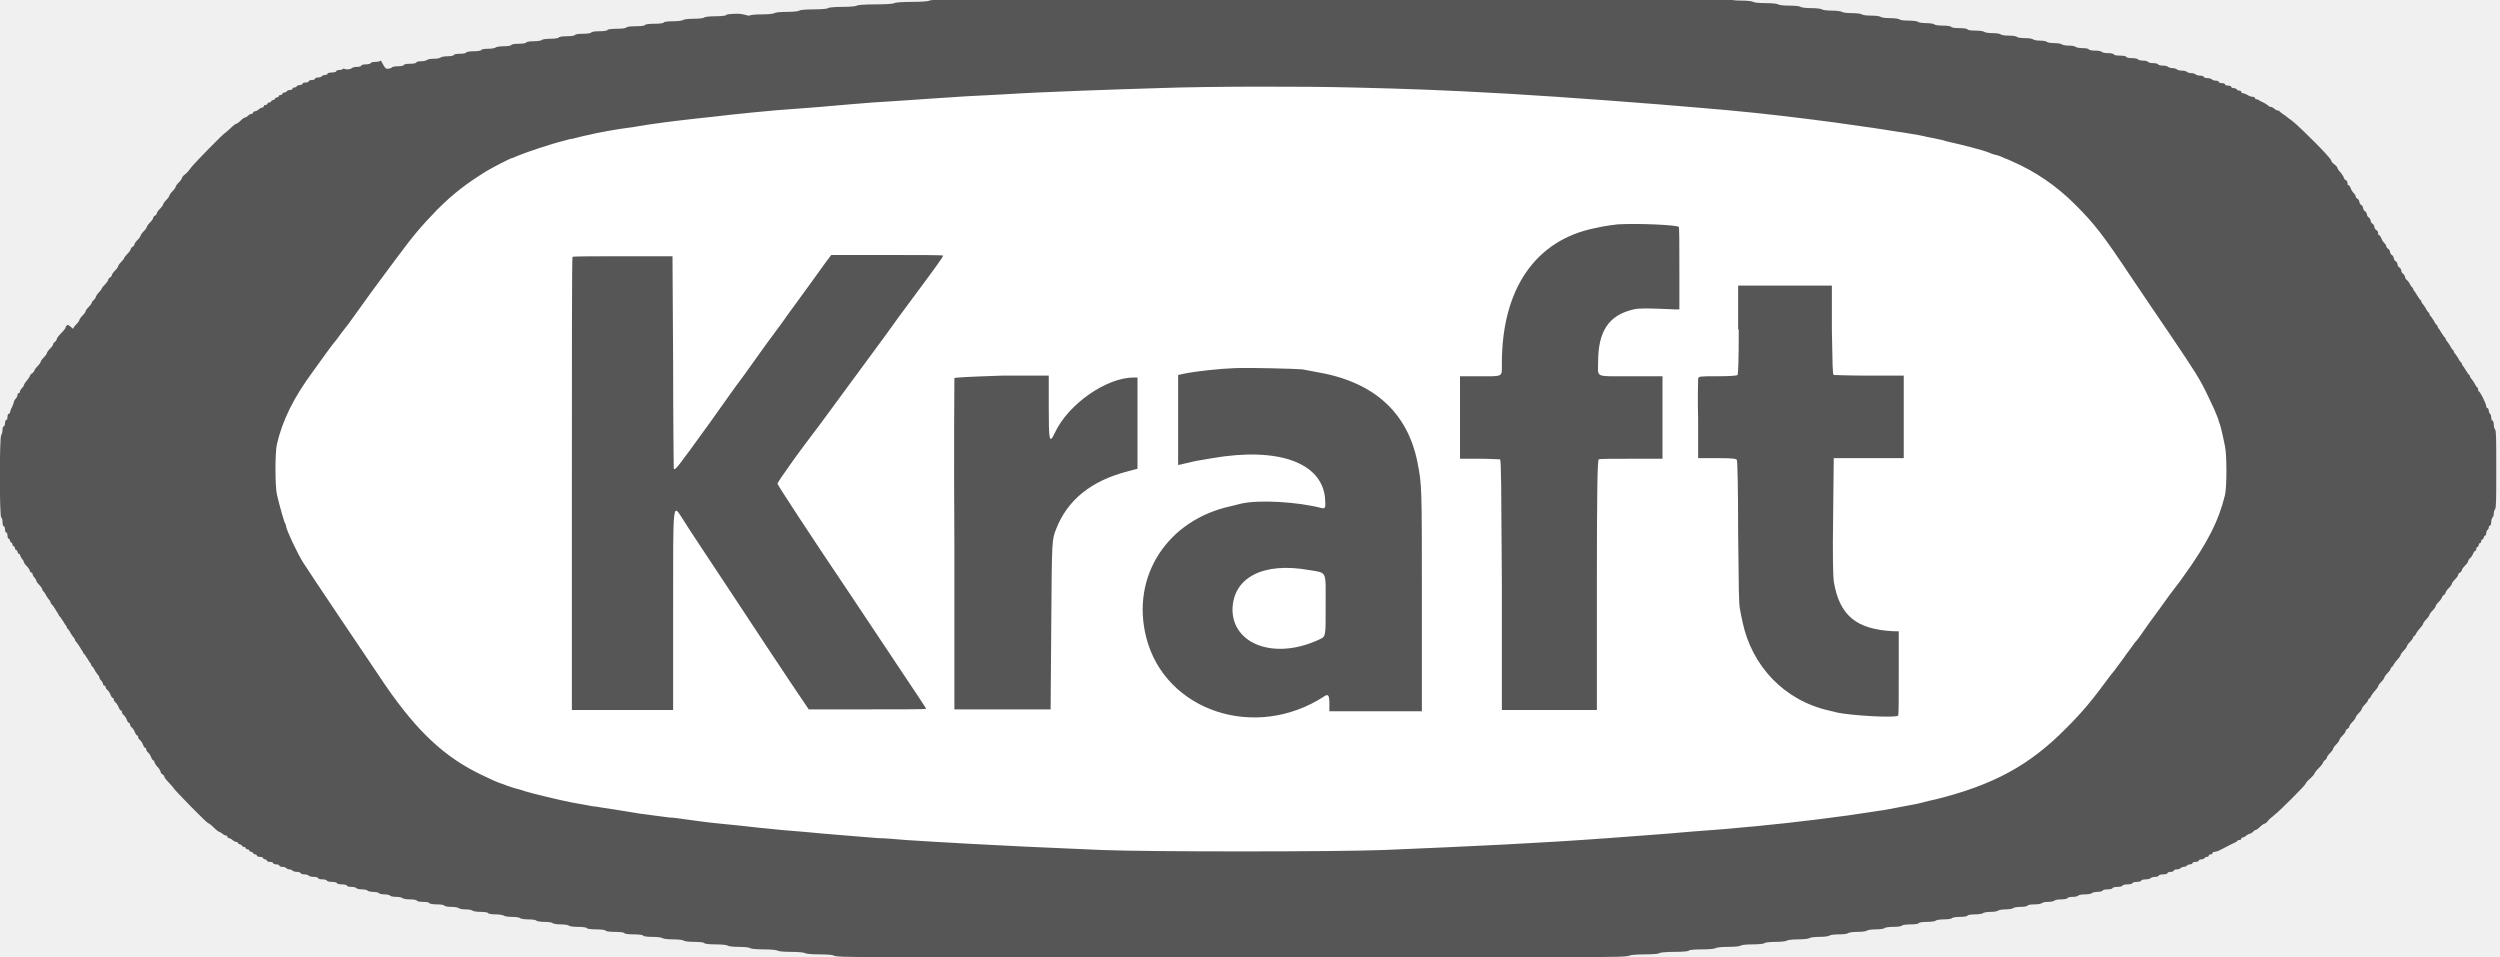
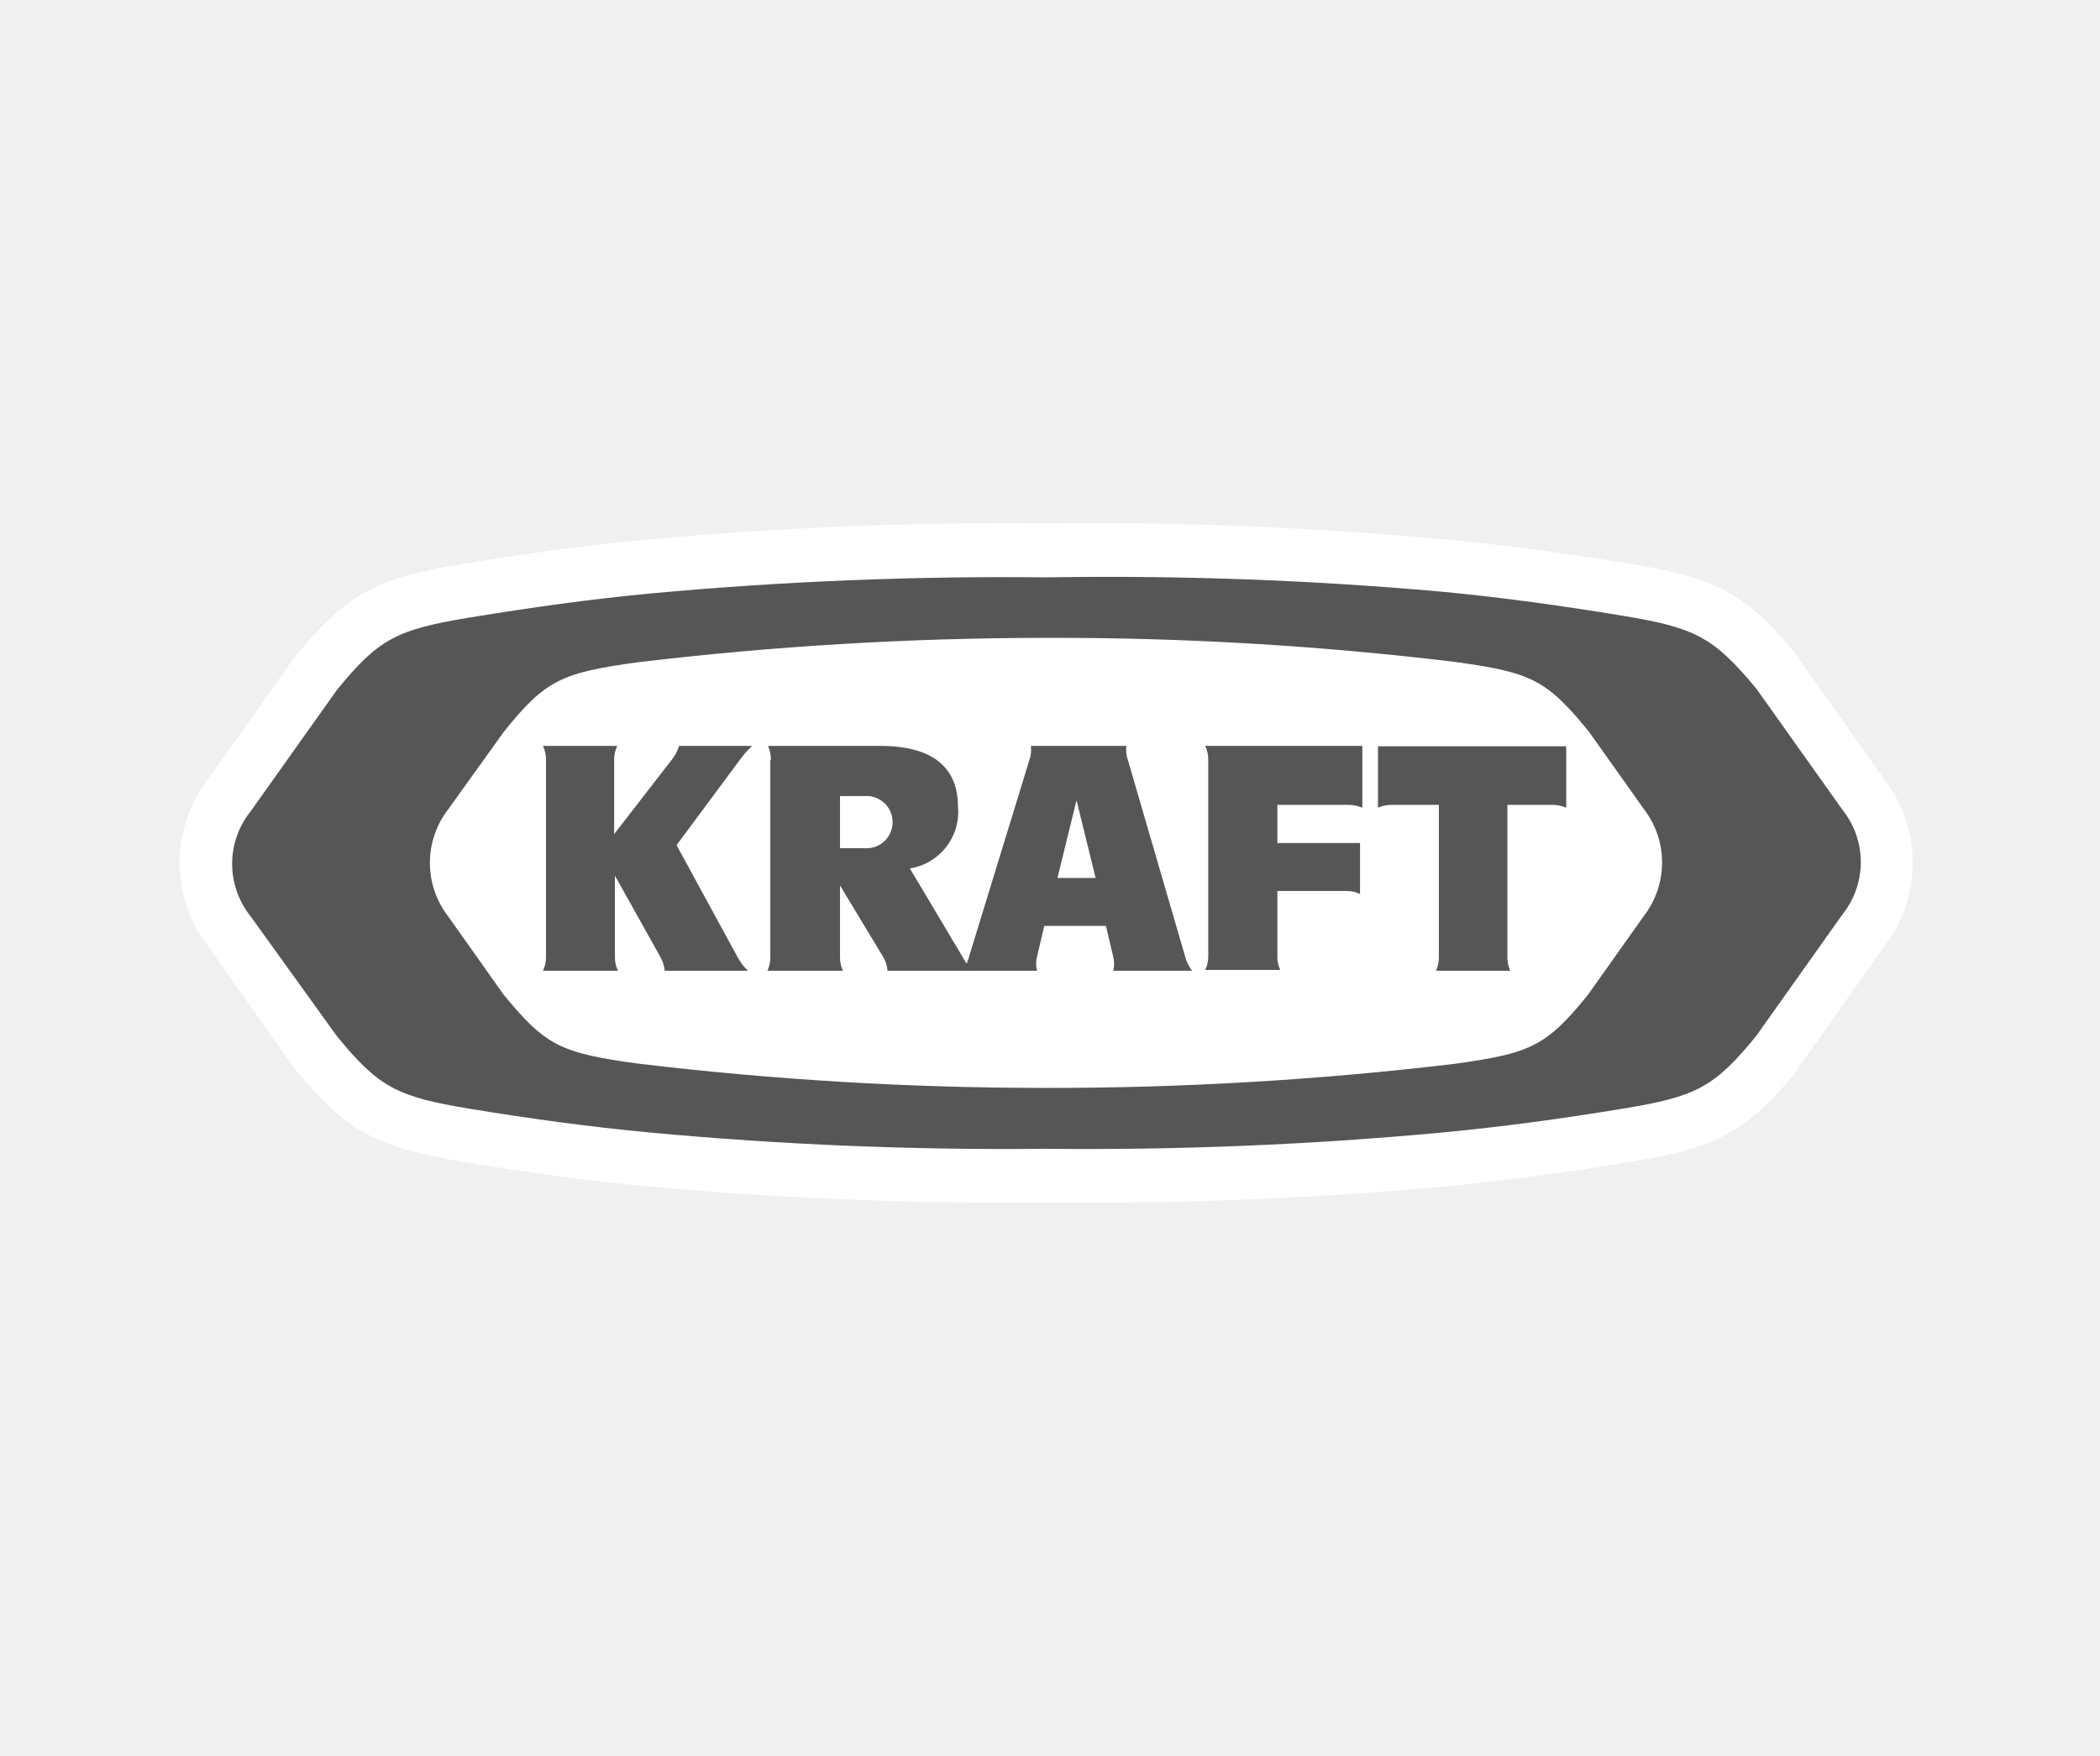
- <svg xmlns="http://www.w3.org/2000/svg" version="1.1" id="svg" x="0px" y="0px" viewBox="0 0 400 153" style="enable-background:new 0 0 400 153;" xml:space="preserve">
-   <style type="text/css">
- 	.st0{fill-rule:evenodd;clip-rule:evenodd;fill:#FFFFFF;}
- 	.st1{fill-rule:evenodd;clip-rule:evenodd;fill:#565656;}
- </style>
-   <ellipse class="st0" cx="199.6" cy="75.1" rx="190.5" ry="71" />
-   <path id="path0" class="st1" d="M170.3-0.9c-3.3,0-5.6,0.1-5.7,0.2c-0.1,0.1-1.8,0.2-4.3,0.2c-2.6,0-4.2,0.1-4.2,0.2  c-0.1,0.1-1.5,0.2-3.7,0.2c-2.2,0-3.6,0.1-3.7,0.2c-0.1,0.1-1.2,0.2-2.8,0.2s-2.7,0.1-2.8,0.2c-0.1,0.1-1.2,0.2-3,0.2  s-2.9,0.1-3,0.2c-0.1,0.1-1,0.2-2.3,0.2c-1.3,0-2.3,0.1-2.3,0.2c-0.1,0.1-1,0.2-2.3,0.2s-2.3,0.1-2.3,0.2c-0.1,0.1-0.9,0.2-2,0.2  s-1.9,0.1-2,0.2c-0.1,0.1-0.9,0.2-2,0.2s-1.9,0.1-2,0.2S119,2.2,118,2.2c-1.1,0-1.8,0.1-1.8,0.2c0,0.1-0.7,0.2-1.7,0.2  c-1,0-1.8,0.1-1.8,0.2c-0.1,0.1-0.8,0.2-1.7,0.2c-0.9,0-1.6,0.1-1.7,0.2s-0.8,0.2-1.6,0.2c-0.9,0-1.5,0.1-1.5,0.2  c0,0.1-0.6,0.2-1.5,0.2s-1.5,0.1-1.5,0.2c0,0.1-0.6,0.2-1.5,0.2s-1.5,0.1-1.5,0.2s-0.6,0.2-1.5,0.2s-1.5,0.1-1.5,0.2  s-0.6,0.2-1.3,0.2c-0.8,0-1.3,0.1-1.3,0.2c0,0.1-0.6,0.2-1.3,0.2c-0.8,0-1.3,0.1-1.3,0.2s-0.6,0.2-1.3,0.2s-1.3,0.1-1.3,0.2  c0,0.1-0.6,0.2-1.3,0.2c-0.7,0-1.4,0.1-1.4,0.2c-0.1,0.1-0.7,0.2-1.3,0.2c-0.7,0-1.2,0.1-1.2,0.2c0,0.1-0.5,0.2-1.2,0.2  c-0.7,0-1.2,0.1-1.2,0.2c0,0.1-0.5,0.2-1.2,0.2c-0.6,0-1.2,0.1-1.3,0.2c-0.1,0.1-0.6,0.2-1.2,0.2c-0.6,0-1.1,0.1-1.1,0.2  c0,0.1-0.5,0.2-1.2,0.2c-0.7,0-1.2,0.1-1.2,0.2c0,0.1-0.4,0.2-1,0.2s-1,0.1-1,0.2c0,0.1-0.4,0.2-1,0.2c-0.5,0-1,0.1-1.1,0.2  c-0.1,0.1-0.5,0.2-1.1,0.2c-0.5,0-1,0.1-1.1,0.2c-0.1,0.1-0.5,0.2-0.9,0.2c-0.5,0-0.8,0.1-0.8,0.2s-0.4,0.2-1,0.2s-1,0.1-1,0.2  c0,0.1-0.4,0.2-0.9,0.2c-0.5,0-1,0.1-1,0.2c-0.1,0.1-0.4,0.2-0.8,0.2S61,9.6,60.9,9.7c-0.1,0.1-0.4,0.2-0.8,0.2  c-0.4,0-0.8,0.1-0.8,0.2s-0.4,0.2-0.8,0.2s-0.7,0.1-0.7,0.2c0,0.1-0.3,0.2-0.7,0.2c-0.4,0-0.7,0.1-0.8,0.2c-0.1,0.1-0.4,0.2-0.8,0.2  S55,10.9,54.9,11c-0.1,0.1-0.3,0.2-0.6,0.2c-0.3,0-0.5,0.1-0.5,0.2c0,0.1-0.3,0.2-0.7,0.2c-0.4,0-0.7,0.1-0.7,0.2  c0,0.1-0.2,0.2-0.4,0.2c-0.2,0-0.5,0.1-0.5,0.2c-0.1,0.1-0.3,0.2-0.6,0.2c-0.3,0-0.5,0.1-0.5,0.2c0,0.1-0.2,0.2-0.5,0.2  s-0.5,0.1-0.5,0.2c0,0.1-0.2,0.2-0.5,0.2s-0.5,0.1-0.5,0.2s-0.2,0.2-0.4,0.2c-0.2,0-0.5,0.1-0.5,0.2c-0.1,0.1-0.2,0.2-0.4,0.2  c-0.2,0-0.3,0.1-0.3,0.2c0,0.1-0.2,0.2-0.4,0.2c-0.2,0-0.5,0.1-0.5,0.2c-0.1,0.1-0.2,0.2-0.4,0.2c-0.2,0-0.3,0.1-0.3,0.2  c0,0.1-0.2,0.2-0.3,0.2c-0.2,0-0.3,0.1-0.3,0.2c0,0.1-0.2,0.2-0.3,0.2c-0.2,0-0.3,0.1-0.3,0.2c0,0.1-0.2,0.2-0.3,0.2  s-0.3,0.1-0.3,0.2c0,0.1-0.2,0.2-0.3,0.2c-0.2,0-0.3,0.1-0.3,0.2c0,0.1-0.2,0.2-0.3,0.2c-0.2,0-0.3,0.1-0.3,0.2s-0.1,0.2-0.2,0.2  c-0.1,0-0.4,0.1-0.6,0.3c-0.2,0.2-0.5,0.3-0.6,0.3c-0.1,0-0.3,0.1-0.3,0.2s-0.1,0.2-0.2,0.2c-0.1,0-0.4,0.1-0.6,0.3  c-0.2,0.2-0.4,0.3-0.5,0.3c-0.1,0-0.4,0.2-0.7,0.5c-0.3,0.3-0.6,0.5-0.7,0.5c-0.1,0-0.5,0.3-0.9,0.7c-0.4,0.4-0.8,0.7-0.8,0.7  c-0.2,0-5.1,5-5.6,5.7c-0.2,0.3-0.6,0.8-0.9,1s-0.5,0.5-0.5,0.6s-0.2,0.4-0.5,0.7c-0.3,0.3-0.5,0.6-0.5,0.7c0,0.1-0.2,0.4-0.5,0.7  c-0.3,0.3-0.5,0.6-0.5,0.7c0,0.1-0.2,0.4-0.5,0.7c-0.3,0.3-0.5,0.6-0.5,0.7c0,0.1-0.2,0.4-0.5,0.7c-0.3,0.3-0.5,0.6-0.5,0.7  c0,0.1-0.1,0.3-0.3,0.4s-0.3,0.3-0.3,0.4s-0.2,0.4-0.5,0.7c-0.3,0.3-0.5,0.6-0.5,0.7c0,0.1-0.2,0.4-0.5,0.7  c-0.3,0.3-0.5,0.6-0.5,0.7c0,0.1-0.2,0.4-0.5,0.7c-0.3,0.3-0.5,0.6-0.5,0.7c0,0.1-0.1,0.3-0.3,0.4c-0.2,0.1-0.3,0.3-0.3,0.4  s-0.2,0.4-0.5,0.7c-0.3,0.3-0.5,0.6-0.5,0.6c0,0.1-0.2,0.4-0.5,0.7s-0.5,0.6-0.5,0.7c0,0.1-0.2,0.4-0.5,0.7  c-0.3,0.3-0.5,0.6-0.5,0.7c0,0.1-0.1,0.3-0.3,0.4c-0.2,0.1-0.3,0.3-0.3,0.4s-0.2,0.4-0.5,0.7c-0.3,0.3-0.5,0.6-0.5,0.6  c0,0.1-0.2,0.4-0.5,0.7c-0.3,0.3-0.5,0.7-0.5,0.8c0,0.1-0.2,0.3-0.3,0.4s-0.3,0.3-0.3,0.4c0,0.1-0.2,0.4-0.5,0.7  c-0.3,0.3-0.5,0.6-0.5,0.7c0,0.1-0.2,0.4-0.5,0.7c-0.3,0.3-0.5,0.6-0.5,0.7c0,0.1-0.2,0.4-0.5,0.7c-0.3,0.3-0.5,0.6-0.5,0.7  S11,51.9,10.8,52c-0.2,0.1-0.3,0.3-0.3,0.4s-0.3,0.5-0.7,0.9c-0.4,0.4-0.7,0.8-0.7,0.9S9,54.5,8.8,54.7c-0.2,0.1-0.3,0.3-0.3,0.4  c0,0.1-0.2,0.4-0.5,0.7c-0.3,0.3-0.5,0.6-0.5,0.7S7.3,56.9,7,57.2c-0.3,0.3-0.5,0.6-0.5,0.7c0,0.1-0.2,0.4-0.5,0.7  c-0.3,0.3-0.5,0.6-0.5,0.7s-0.2,0.3-0.3,0.4C5,59.8,4.8,60,4.8,60.1c0,0.1-0.2,0.4-0.5,0.8c-0.3,0.3-0.5,0.7-0.5,0.8  c0,0.1-0.2,0.3-0.3,0.4s-0.3,0.4-0.3,0.5c0,0.2-0.1,0.3-0.2,0.3s-0.2,0.1-0.2,0.3c0,0.1-0.1,0.4-0.3,0.6s-0.3,0.5-0.3,0.6  c0,0.1-0.2,0.5-0.3,0.8c-0.2,0.3-0.3,0.7-0.3,0.8c0,0.1-0.1,0.2-0.2,0.2c-0.1,0-0.2,0.2-0.2,0.5S1.1,67.2,1,67.2s-0.2,0.2-0.2,0.5  s-0.1,0.5-0.2,0.5c-0.1,0-0.2,0.3-0.2,0.6s-0.1,0.7-0.2,0.8c-0.3,0.3-0.3,13,0,13.2c0.1,0,0.2,0.3,0.2,0.7c0,0.4,0.1,0.7,0.2,0.7  c0.1,0,0.2,0.2,0.2,0.5s0.1,0.5,0.2,0.5s0.2,0.2,0.2,0.5s0.1,0.5,0.2,0.5c0.1,0,0.2,0.2,0.2,0.3s0.1,0.3,0.2,0.3  c0.1,0,0.2,0.2,0.2,0.3c0,0.2,0.1,0.3,0.2,0.3s0.2,0.2,0.2,0.3c0,0.2,0.1,0.3,0.2,0.3c0.1,0,0.2,0.2,0.2,0.3s0.1,0.3,0.2,0.3  c0.1,0,0.2,0.1,0.2,0.2c0,0.1,0.2,0.4,0.3,0.6c0.2,0.2,0.3,0.4,0.3,0.5c0,0.1,0.2,0.4,0.5,0.7c0.3,0.3,0.5,0.7,0.5,0.8  c0,0.1,0.1,0.2,0.2,0.2c0.1,0,0.2,0.1,0.2,0.2c0,0.1,0.1,0.4,0.3,0.6c0.2,0.2,0.3,0.4,0.3,0.5c0,0.1,0.2,0.4,0.5,0.7  c0.3,0.3,0.5,0.7,0.5,0.8c0,0.1,0.1,0.2,0.1,0.2c0.1,0,0.2,0.2,0.4,0.5c0.1,0.3,0.4,0.6,0.5,0.8c0.2,0.2,0.3,0.4,0.3,0.5  c0,0.1,0.1,0.2,0.1,0.2s0.2,0.2,0.4,0.5s0.4,0.6,0.5,0.8s0.3,0.4,0.3,0.5c0,0.1,0.1,0.2,0.1,0.2c0.1,0,0.2,0.2,0.4,0.5  s0.4,0.6,0.5,0.8c0.2,0.2,0.3,0.4,0.3,0.5c0,0.1,0.1,0.2,0.1,0.2c0.1,0,0.2,0.2,0.4,0.5c0.1,0.3,0.4,0.6,0.5,0.8  c0.2,0.2,0.3,0.4,0.3,0.5c0,0.1,0.1,0.2,0.1,0.2s0.2,0.2,0.4,0.5s0.4,0.6,0.5,0.8s0.3,0.4,0.3,0.5c0,0.1,0.1,0.2,0.1,0.2  c0.1,0,0.2,0.2,0.4,0.5s0.4,0.6,0.5,0.8c0.2,0.2,0.3,0.4,0.3,0.5c0,0.1,0.1,0.2,0.1,0.2c0.1,0,0.2,0.2,0.4,0.5  c0.1,0.3,0.4,0.6,0.5,0.8c0.2,0.2,0.3,0.4,0.3,0.5c0,0.1,0.1,0.3,0.3,0.5c0.2,0.2,0.3,0.5,0.3,0.6c0,0.1,0.1,0.2,0.2,0.2  c0.1,0,0.2,0.1,0.2,0.2c0,0.1,0.1,0.4,0.3,0.5c0.2,0.2,0.4,0.5,0.5,0.8c0.1,0.3,0.3,0.5,0.4,0.5s0.1,0.1,0.1,0.2  c0,0.1,0.1,0.4,0.3,0.5c0.2,0.2,0.4,0.5,0.5,0.8c0.1,0.3,0.3,0.5,0.4,0.5c0.1,0,0.1,0.1,0.1,0.2c0,0.1,0.1,0.4,0.3,0.5  c0.2,0.2,0.4,0.5,0.5,0.8c0.1,0.3,0.3,0.5,0.4,0.5s0.1,0.1,0.1,0.2c0,0.1,0.1,0.4,0.3,0.5c0.2,0.2,0.4,0.5,0.5,0.8  c0.1,0.3,0.3,0.5,0.4,0.5s0.1,0.1,0.1,0.2c0,0.1,0.1,0.4,0.3,0.5c0.2,0.2,0.4,0.5,0.5,0.8c0.1,0.3,0.3,0.5,0.4,0.5  c0.1,0,0.1,0.1,0.1,0.2c0,0.1,0.1,0.4,0.3,0.5c0.2,0.2,0.4,0.5,0.5,0.8c0.1,0.3,0.3,0.5,0.4,0.5s0.1,0.1,0.1,0.2  c0,0.1,0.2,0.5,0.5,0.8c0.3,0.3,0.5,0.7,0.5,0.8c0,0.1,0.1,0.3,0.3,0.4c0.2,0.1,0.3,0.3,0.3,0.4c0,0.1,0.3,0.5,0.7,0.9  c0.4,0.4,0.7,0.8,0.7,0.8c0,0.2,5.4,5.7,5.6,5.7c0.1,0,0.5,0.3,0.9,0.7c0.4,0.4,0.8,0.7,0.9,0.7c0.1,0,0.3,0.2,0.5,0.3  c0.2,0.2,0.5,0.3,0.6,0.3c0.1,0,0.2,0.1,0.2,0.2s0.1,0.2,0.2,0.2c0.1,0,0.4,0.1,0.6,0.3c0.2,0.2,0.5,0.3,0.6,0.3  c0.1,0,0.3,0.1,0.3,0.2s0.2,0.2,0.3,0.2s0.3,0.1,0.3,0.2c0,0.1,0.2,0.2,0.3,0.2c0.2,0,0.3,0.1,0.3,0.2c0,0.1,0.2,0.2,0.3,0.2  c0.2,0,0.3,0.1,0.3,0.2s0.2,0.2,0.3,0.2s0.3,0.1,0.3,0.2c0,0.1,0.2,0.2,0.3,0.2c0.2,0,0.3,0.1,0.3,0.2c0,0.1,0.2,0.2,0.5,0.2  s0.5,0.1,0.5,0.2s0.2,0.2,0.3,0.2c0.2,0,0.3,0.1,0.3,0.2c0,0.1,0.2,0.2,0.5,0.2s0.5,0.1,0.5,0.2c0,0.1,0.2,0.2,0.5,0.2  s0.5,0.1,0.5,0.2s0.2,0.2,0.5,0.2c0.3,0,0.5,0.1,0.6,0.2c0.1,0.1,0.3,0.2,0.5,0.2s0.4,0.1,0.5,0.2c0.1,0.1,0.4,0.2,0.7,0.2  c0.3,0,0.6,0.1,0.6,0.2s0.3,0.2,0.6,0.2c0.3,0,0.6,0.1,0.7,0.2c0.1,0.1,0.4,0.2,0.8,0.2s0.7,0.1,0.7,0.2c0,0.1,0.3,0.2,0.7,0.2  c0.4,0,0.7,0.1,0.7,0.2s0.4,0.2,0.8,0.2c0.5,0,0.8,0.1,0.8,0.2c0,0.1,0.4,0.2,0.8,0.2s0.8,0.1,0.8,0.2c0,0.1,0.3,0.2,0.7,0.2  c0.4,0,0.8,0.1,0.8,0.2c0.1,0.1,0.5,0.2,0.9,0.2c0.4,0,0.9,0.1,0.9,0.2c0.1,0.1,0.5,0.2,0.9,0.2c0.4,0,0.9,0.1,0.9,0.2  c0.1,0.1,0.5,0.2,0.9,0.2s0.9,0.1,0.9,0.2c0.1,0.1,0.5,0.2,1,0.2c0.5,0,0.9,0.1,1,0.2c0.1,0.1,0.6,0.2,1.2,0.2  c0.6,0,1.1,0.1,1.1,0.2c0,0.1,0.4,0.2,1,0.2c0.6,0,1,0.1,1,0.2c0,0.1,0.5,0.2,1.2,0.2c0.7,0,1.2,0.1,1.2,0.2c0,0.1,0.5,0.2,1.1,0.2  c0.6,0,1.1,0.1,1.2,0.2c0.1,0.1,0.5,0.2,1.1,0.2c0.5,0,1,0.1,1.1,0.2c0.1,0.1,0.7,0.2,1.3,0.2c0.7,0,1.2,0.1,1.2,0.2  c0,0.1,0.5,0.2,1.2,0.2c0.6,0,1.2,0.1,1.3,0.2c0.1,0.1,0.7,0.2,1.3,0.2s1.3,0.1,1.3,0.2c0.1,0.1,0.7,0.2,1.3,0.2  c0.7,0,1.3,0.1,1.3,0.2c0.1,0.1,0.7,0.2,1.3,0.2c0.7,0,1.3,0.1,1.3,0.2c0.1,0.1,0.7,0.2,1.3,0.2s1.3,0.1,1.3,0.2  c0.1,0.1,0.7,0.2,1.5,0.2c0.8,0,1.4,0.1,1.4,0.2c0,0.1,0.6,0.2,1.5,0.2s1.5,0.1,1.5,0.2c0,0.1,0.6,0.2,1.5,0.2s1.5,0.1,1.5,0.2  s0.6,0.2,1.5,0.2s1.5,0.1,1.5,0.2c0,0.1,0.6,0.2,1.5,0.2c0.8,0,1.5,0.1,1.6,0.2c0.1,0.1,0.8,0.2,1.7,0.2s1.6,0.1,1.7,0.2  s0.8,0.2,1.7,0.2c0.9,0,1.6,0.1,1.6,0.2c0,0.1,0.7,0.2,1.8,0.2c1,0,1.9,0.1,1.9,0.2c0.1,0.1,0.9,0.2,1.8,0.2s1.8,0.1,1.8,0.2  c0.1,0.1,1,0.2,2.2,0.2s2.1,0.1,2.2,0.2c0.1,0.1,1,0.2,2.2,0.2c1.2,0,2.1,0.1,2.2,0.2s1,0.2,2.3,0.2c1.3,0,2.3,0.1,2.3,0.2  c0.1,0.1,1.2,0.2,2.8,0.2s2.8,0.1,2.8,0.2c0.1,0.1,1.2,0.2,3,0.2c1.8,0,2.9,0.1,3,0.2c0.1,0.1,1.5,0.2,3.7,0.2s3.6,0.1,3.7,0.2  c0.1,0.1,1.7,0.2,4.5,0.2c2.8,0,4.4,0.1,4.5,0.2c0.1,0.1,2.4,0.2,6.5,0.2c4.1,0,6.4,0.1,6.5,0.2c0.1,0.2,44.4,0.2,44.5,0  c0.1-0.1,2.4-0.2,6.6-0.2c4.2,0,6.5-0.1,6.5-0.2c0-0.1,1.6-0.2,4.6-0.2c2.9,0,4.6-0.1,4.7-0.2c0.1-0.1,1.5-0.2,3.8-0.2  c2.3,0,3.8-0.1,3.8-0.2c0.1-0.1,1.2-0.2,2.9-0.2c1.7,0,2.9-0.1,2.9-0.2c0.1-0.1,1.2-0.2,3-0.2s2.9-0.1,3-0.2  c0.1-0.1,1.1-0.2,2.4-0.2c1.4,0,2.4-0.1,2.4-0.2c0.1-0.1,1.1-0.2,2.4-0.2c1.4,0,2.3-0.1,2.3-0.2c0-0.1,0.8-0.2,2.1-0.2  c1.2,0,2.1-0.1,2.2-0.2c0.1-0.1,0.9-0.2,2-0.2c1.1,0,1.9-0.1,2-0.2c0.1-0.1,0.9-0.2,1.9-0.2s1.9-0.1,1.9-0.2  c0.1-0.1,0.8-0.2,1.8-0.2c0.9,0,1.7-0.1,1.8-0.2c0.1-0.1,0.8-0.2,1.8-0.2c0.9,0,1.7-0.1,1.8-0.2c0.1-0.1,0.8-0.2,1.6-0.2  s1.5-0.1,1.6-0.2c0.1-0.1,0.7-0.2,1.5-0.2c0.8,0,1.4-0.1,1.5-0.2c0.1-0.1,0.7-0.2,1.5-0.2c0.8,0,1.4-0.1,1.5-0.2  c0.1-0.1,0.7-0.2,1.4-0.2s1.4-0.1,1.4-0.2c0.1-0.1,0.7-0.2,1.4-0.2c0.7,0,1.4-0.1,1.4-0.2s0.7-0.2,1.4-0.2c0.8,0,1.3-0.1,1.3-0.2  s0.6-0.2,1.3-0.2c0.7,0,1.4-0.1,1.4-0.2c0.1-0.1,0.7-0.2,1.3-0.2c0.7,0,1.3-0.1,1.3-0.2c0.1-0.1,0.7-0.2,1.3-0.2  c0.7,0,1.2-0.1,1.2-0.2c0-0.1,0.5-0.2,1.2-0.2c0.6,0,1.2-0.1,1.3-0.2c0.1-0.1,0.6-0.2,1.2-0.2c0.6,0,1.1-0.1,1.2-0.2  s0.6-0.2,1.2-0.2c0.6,0,1.1-0.1,1.2-0.2c0.1-0.1,0.6-0.2,1.2-0.2c0.6,0,1.1-0.1,1.1-0.2c0-0.1,0.5-0.2,1.1-0.2  c0.6,0,1.1-0.1,1.2-0.2c0.1-0.1,0.5-0.2,1-0.2c0.5,0,0.9-0.1,1-0.2c0.1-0.1,0.5-0.2,1.1-0.2c0.5,0,1-0.1,1-0.2  c0-0.1,0.4-0.2,0.8-0.2s0.9-0.1,0.9-0.2c0.1-0.1,0.5-0.2,1.1-0.2s1-0.1,1.1-0.2c0.1-0.1,0.5-0.2,0.9-0.2s0.8-0.1,0.8-0.2  c0-0.1,0.4-0.2,0.8-0.2c0.5,0,0.8-0.1,0.8-0.2s0.4-0.2,0.8-0.2c0.5,0,0.8-0.1,0.8-0.2c0-0.1,0.4-0.2,0.8-0.2s0.8-0.1,0.8-0.2  c0-0.1,0.3-0.2,0.7-0.2s0.7-0.1,0.7-0.2s0.3-0.2,0.7-0.2c0.4,0,0.7-0.1,0.8-0.2c0.1-0.1,0.4-0.2,0.7-0.2c0.3,0,0.6-0.1,0.6-0.2  c0-0.1,0.3-0.2,0.7-0.2s0.7-0.1,0.7-0.2s0.2-0.2,0.5-0.2s0.5-0.1,0.5-0.2c0-0.1,0.2-0.2,0.5-0.2c0.3,0,0.5-0.1,0.6-0.2  c0.1-0.1,0.3-0.2,0.5-0.2s0.4-0.1,0.5-0.2s0.3-0.2,0.5-0.2s0.4-0.1,0.4-0.2c0-0.1,0.2-0.2,0.5-0.2s0.5-0.1,0.5-0.2  c0-0.1,0.2-0.2,0.4-0.2c0.2,0,0.5-0.1,0.5-0.2c0.1-0.1,0.2-0.2,0.4-0.2c0.2,0,0.3-0.1,0.3-0.2c0-0.1,0.1-0.2,0.3-0.2  c0.2,0,0.3-0.1,0.3-0.2c0-0.1,0.1-0.2,0.3-0.2c0.1,0,0.4-0.1,0.5-0.1c0.3-0.1,2.1-1.1,2.8-1.4c0.2-0.1,0.4-0.2,0.4-0.3  c0-0.1,0.2-0.1,0.3-0.1c0.2,0,0.3-0.1,0.3-0.2s0.1-0.2,0.2-0.2s0.4-0.1,0.6-0.3c0.2-0.2,0.5-0.3,0.6-0.3c0.1,0,0.3-0.2,0.5-0.3  c0.1-0.2,0.3-0.3,0.4-0.3c0.1,0,0.4-0.2,0.7-0.5c0.3-0.3,0.6-0.5,0.7-0.5c0.1,0,0.4-0.2,0.6-0.5c0.2-0.3,0.7-0.6,1-0.9  c0.7-0.5,5-4.8,5-5c0-0.1,0.3-0.5,0.7-0.8c0.4-0.4,0.7-0.7,0.7-0.8c0-0.1,0.3-0.5,0.7-0.9c0.4-0.4,0.7-0.8,0.7-0.9  c0-0.1,0.2-0.3,0.3-0.4c0.2-0.1,0.3-0.3,0.3-0.4c0-0.1,0.2-0.4,0.5-0.7s0.5-0.6,0.5-0.7s0.2-0.4,0.5-0.7s0.5-0.6,0.5-0.7  c0-0.1,0.2-0.4,0.5-0.7s0.5-0.6,0.5-0.7c0-0.1,0.1-0.3,0.3-0.4c0.2-0.1,0.3-0.3,0.3-0.4c0-0.1,0.2-0.4,0.5-0.7s0.5-0.6,0.5-0.7  s0.2-0.4,0.5-0.7s0.5-0.6,0.5-0.7c0-0.1,0.2-0.4,0.5-0.7s0.5-0.6,0.5-0.7s0.1-0.2,0.1-0.2c0.1,0,0.3-0.2,0.4-0.5  c0.2-0.3,0.5-0.7,0.7-0.9c0.2-0.2,0.4-0.5,0.4-0.6s0.2-0.4,0.5-0.7s0.5-0.6,0.5-0.7c0-0.1,0.2-0.4,0.5-0.7s0.5-0.6,0.5-0.7  s0.1-0.2,0.1-0.2s0.3-0.2,0.4-0.5c0.2-0.3,0.5-0.7,0.7-0.9c0.2-0.2,0.4-0.5,0.4-0.6c0-0.1,0.2-0.4,0.5-0.7c0.3-0.3,0.5-0.6,0.5-0.7  c0-0.1,0.2-0.4,0.5-0.7s0.5-0.6,0.5-0.7s0.1-0.2,0.1-0.2c0.1,0,0.3-0.2,0.4-0.5c0.2-0.3,0.5-0.7,0.7-0.9c0.2-0.2,0.4-0.5,0.4-0.6  c0-0.1,0.2-0.4,0.5-0.7c0.3-0.3,0.5-0.6,0.5-0.7c0-0.1,0.2-0.4,0.5-0.7s0.5-0.6,0.5-0.7s0.2-0.4,0.5-0.7c0.3-0.3,0.5-0.6,0.5-0.7  c0-0.1,0.2-0.3,0.3-0.4c0.2-0.1,0.3-0.3,0.3-0.4c0-0.1,0.2-0.4,0.5-0.7c0.3-0.3,0.5-0.6,0.5-0.7c0-0.1,0.2-0.4,0.5-0.7  s0.5-0.6,0.5-0.7c0-0.1,0.1-0.3,0.3-0.4c0.2-0.1,0.3-0.3,0.3-0.4c0-0.1,0.2-0.4,0.5-0.7s0.5-0.6,0.5-0.7c0-0.1,0.1-0.3,0.3-0.5  c0.2-0.1,0.4-0.5,0.5-0.7c0.1-0.3,0.3-0.5,0.4-0.5c0.1,0,0.1-0.2,0.1-0.3s0.1-0.3,0.2-0.3c0.1,0,0.2-0.2,0.2-0.3  c0-0.2,0.1-0.3,0.2-0.3c0.1,0,0.2-0.2,0.2-0.3c0-0.2,0.1-0.3,0.2-0.3s0.2-0.2,0.2-0.3s0.1-0.3,0.2-0.3c0.1,0,0.2-0.2,0.2-0.4  s0.1-0.5,0.2-0.5c0.1-0.1,0.2-0.2,0.2-0.4c0-0.2,0.1-0.3,0.2-0.3s0.2-0.3,0.2-0.6c0-0.3,0.1-0.6,0.2-0.7c0.1-0.1,0.2-0.3,0.2-0.6  c0-0.3,0.1-0.6,0.2-0.7c0.2-0.2,0.2-1.7,0.2-6.4c0-4.8,0-6.3-0.2-6.4c-0.1-0.1-0.2-0.5-0.2-0.8c0-0.3-0.1-0.6-0.2-0.6  c-0.1,0-0.2-0.2-0.2-0.5c0-0.3-0.1-0.5-0.2-0.6c-0.1-0.1-0.2-0.3-0.2-0.5s-0.1-0.4-0.2-0.4c-0.1,0-0.2-0.1-0.2-0.3  c0-0.4-1-2.4-1.2-2.4c-0.1,0-0.1-0.2-0.1-0.3s-0.1-0.3-0.1-0.3c-0.1,0-0.2-0.2-0.4-0.5c-0.1-0.3-0.4-0.6-0.5-0.8  c-0.2-0.2-0.3-0.4-0.3-0.5c0-0.1-0.1-0.2-0.1-0.2c-0.1,0-0.2-0.2-0.4-0.5s-0.4-0.6-0.5-0.8c-0.2-0.2-0.3-0.4-0.3-0.5  c0-0.1-0.1-0.2-0.1-0.2c-0.1,0-0.2-0.2-0.4-0.5c-0.1-0.3-0.4-0.6-0.5-0.8c-0.2-0.2-0.3-0.4-0.3-0.5c0-0.1-0.1-0.2-0.1-0.2  c-0.1,0-0.2-0.2-0.4-0.5c-0.1-0.3-0.4-0.6-0.5-0.8c-0.2-0.2-0.3-0.4-0.3-0.5c0-0.1-0.1-0.2-0.1-0.2c-0.1,0-0.2-0.2-0.4-0.5  s-0.4-0.6-0.5-0.8c-0.2-0.2-0.3-0.4-0.3-0.5c0-0.1-0.1-0.2-0.1-0.2c-0.1,0-0.2-0.2-0.4-0.5c-0.1-0.3-0.4-0.6-0.5-0.8  c-0.2-0.2-0.3-0.4-0.3-0.5c0-0.1-0.1-0.2-0.1-0.2c-0.1,0-0.2-0.2-0.4-0.5c-0.1-0.3-0.4-0.6-0.5-0.8c-0.2-0.2-0.3-0.4-0.3-0.5  c0-0.1-0.1-0.2-0.1-0.2c-0.1,0-0.2-0.2-0.4-0.5s-0.4-0.6-0.5-0.8c-0.2-0.2-0.3-0.4-0.3-0.5c0-0.1-0.1-0.2-0.1-0.2  c-0.1,0-0.2-0.2-0.4-0.5c-0.1-0.3-0.4-0.6-0.5-0.7c-0.2-0.1-0.3-0.4-0.3-0.5c0-0.1-0.1-0.3-0.3-0.5c-0.2-0.1-0.3-0.4-0.3-0.5  s-0.1-0.4-0.3-0.5c-0.2-0.1-0.3-0.4-0.3-0.5s-0.1-0.4-0.3-0.5s-0.3-0.4-0.3-0.5s-0.1-0.4-0.3-0.5c-0.2-0.1-0.3-0.4-0.3-0.5  s-0.1-0.4-0.3-0.5c-0.2-0.1-0.3-0.3-0.3-0.4c0-0.1-0.1-0.3-0.3-0.5c-0.2-0.2-0.4-0.5-0.5-0.8c-0.1-0.3-0.3-0.5-0.4-0.5  c-0.1,0-0.1-0.1-0.1-0.3c0-0.2-0.1-0.4-0.3-0.5c-0.2-0.1-0.3-0.4-0.3-0.5s-0.1-0.4-0.3-0.5s-0.3-0.4-0.3-0.5s-0.1-0.4-0.3-0.5  c-0.2-0.1-0.3-0.4-0.3-0.5s-0.1-0.4-0.3-0.5c-0.2-0.1-0.3-0.4-0.3-0.5s-0.1-0.4-0.3-0.5s-0.3-0.4-0.3-0.5s-0.1-0.4-0.3-0.5  c-0.2-0.1-0.3-0.3-0.3-0.4c0-0.1-0.1-0.3-0.3-0.5c-0.2-0.2-0.4-0.5-0.5-0.8c-0.1-0.3-0.3-0.5-0.4-0.5c-0.1,0-0.1-0.1-0.1-0.3  s-0.1-0.4-0.3-0.5c-0.2-0.1-0.3-0.3-0.3-0.4c0-0.1-0.2-0.4-0.5-0.8c-0.3-0.3-0.5-0.6-0.5-0.7c0-0.1-0.2-0.4-0.5-0.6  s-0.5-0.5-0.5-0.6c0-0.4-4.9-5.3-6.3-6.4c-0.3-0.2-0.7-0.5-0.8-0.6c-0.1-0.1-0.4-0.3-0.7-0.5c-0.3-0.2-0.5-0.4-0.5-0.4  c0-0.1-0.1-0.1-0.2-0.1s-0.4-0.1-0.6-0.3c-0.2-0.2-0.5-0.3-0.6-0.3s-0.3-0.1-0.3-0.1c-0.1-0.2-1-0.7-1.3-0.8  c-0.2-0.1-0.3-0.2-0.3-0.2s-0.1-0.1-0.3-0.1s-0.3-0.1-0.3-0.2c0-0.1-0.1-0.2-0.3-0.2c-0.2,0-0.6-0.1-0.9-0.3  c-0.3-0.2-0.7-0.3-0.8-0.3c-0.1,0-0.2-0.1-0.2-0.2c0-0.1-0.1-0.2-0.3-0.2c-0.2,0-0.4-0.1-0.4-0.2c-0.1-0.1-0.3-0.2-0.5-0.2  c-0.2,0-0.4-0.1-0.4-0.2s-0.2-0.2-0.5-0.2s-0.5-0.1-0.5-0.2c0-0.1-0.2-0.2-0.5-0.2s-0.5-0.1-0.5-0.2c0-0.1-0.2-0.2-0.5-0.2  c-0.3,0-0.5-0.1-0.6-0.2c-0.1-0.1-0.4-0.2-0.7-0.2c-0.3,0-0.6-0.1-0.6-0.2c0-0.1-0.3-0.2-0.6-0.2c-0.3,0-0.6-0.1-0.7-0.2  c-0.1-0.1-0.4-0.2-0.7-0.2s-0.6-0.1-0.7-0.2s-0.4-0.2-0.8-0.2s-0.7-0.1-0.8-0.2c-0.1-0.1-0.4-0.2-0.7-0.2s-0.6-0.1-0.7-0.2  c-0.1-0.1-0.4-0.2-0.8-0.2c-0.4,0-0.8-0.1-0.8-0.2s-0.4-0.2-0.8-0.2c-0.4,0-0.8-0.1-0.8-0.2c-0.1-0.1-0.4-0.2-0.8-0.2  s-0.8-0.1-0.8-0.2c-0.1-0.1-0.5-0.2-1-0.2c-0.5,0-0.9-0.1-0.9-0.2c0-0.1-0.4-0.2-1-0.2s-1-0.1-1-0.2s-0.4-0.2-0.9-0.2  c-0.5,0-1-0.1-1-0.2c-0.1-0.1-0.5-0.2-1.1-0.2c-0.5,0-1-0.1-1-0.2s-0.4-0.2-1-0.2c-0.5,0-1-0.1-1.1-0.2c-0.1-0.1-0.5-0.2-1.1-0.2  c-0.5,0-1-0.1-1.1-0.2c-0.1-0.1-0.6-0.2-1.2-0.2c-0.6,0-1.1-0.1-1.2-0.2c-0.1-0.1-0.5-0.2-1.1-0.2c-0.5,0-1-0.1-1.1-0.2  c-0.1-0.1-0.6-0.2-1.3-0.2s-1.2-0.1-1.3-0.2c-0.1-0.1-0.6-0.2-1.3-0.2s-1.2-0.1-1.3-0.2s-0.6-0.2-1.3-0.2s-1.2-0.1-1.3-0.2  c-0.1-0.1-0.7-0.2-1.4-0.2c-0.8,0-1.3-0.1-1.3-0.2c0-0.1-0.6-0.2-1.3-0.2c-0.8,0-1.3-0.1-1.3-0.2s-0.6-0.2-1.3-0.2  c-0.7,0-1.4-0.1-1.4-0.2c-0.1-0.1-0.7-0.2-1.3-0.2s-1.3-0.1-1.3-0.2c-0.1-0.1-0.7-0.2-1.5-0.2c-0.8,0-1.4-0.1-1.5-0.2  c-0.1-0.1-0.7-0.2-1.5-0.2c-0.8,0-1.4-0.1-1.5-0.2c-0.1-0.1-0.7-0.2-1.5-0.2c-0.8,0-1.4-0.1-1.5-0.2c-0.1-0.1-0.8-0.2-1.6-0.2  c-0.8,0-1.5-0.1-1.6-0.2s-0.8-0.2-1.6-0.2c-0.8,0-1.5-0.1-1.6-0.2c-0.1-0.1-0.8-0.2-1.7-0.2c-0.9,0-1.6-0.1-1.7-0.2  c-0.1-0.1-0.8-0.2-1.8-0.2s-1.7-0.1-1.8-0.2c-0.1-0.1-0.9-0.2-2-0.2s-1.9-0.1-2-0.2c-0.1-0.1-0.9-0.2-1.8-0.2c-1,0-1.8-0.1-1.8-0.2  c-0.1-0.1-1-0.2-2.3-0.2c-1.3,0-2.2-0.1-2.3-0.2c-0.1-0.1-1-0.2-2.3-0.2s-2.3-0.1-2.3-0.2c-0.1-0.1-1.1-0.2-2.7-0.2  c-1.6,0-2.6-0.1-2.6-0.2c0-0.1-1.1-0.2-2.9-0.2c-1.8,0-2.9-0.1-3-0.2c-0.1-0.1-1.4-0.2-3.5-0.2s-3.4-0.1-3.5-0.2  c-0.1-0.1-1.6-0.2-4.1-0.2c-2.9,0-4-0.1-4.2-0.2C240.8-0.9,185.4-1,170.3-0.9 M216.5,14c8.5,0.2,14.3,0.4,24.9,1  c8.6,0.5,23.4,1.6,31.2,2.3c0.9,0.1,2.5,0.2,3.5,0.3c6.6,0.6,12.2,1.3,17.5,2c3.4,0.5,7.2,1,8.9,1.3c0.5,0.1,1.4,0.2,2,0.3  c2.5,0.4,3,0.5,3.8,0.7c0.5,0.1,1.1,0.2,1.5,0.3c0.4,0.1,1.1,0.2,1.6,0.4c2.7,0.6,5.8,1.4,6.8,1.8c0.2,0.1,0.7,0.3,1.2,0.4  c0.5,0.1,1.1,0.4,1.3,0.5c0.3,0.1,0.8,0.3,1.2,0.5c3.7,1.6,7.1,3.9,10.1,6.9c3.2,3.2,4.5,4.9,9.1,11.8c1.7,2.5,4.5,6.7,6.3,9.3  c3.9,5.8,4.5,6.7,5.8,9.4c1,2.1,1.1,2.3,1.5,3.3c0.1,0.3,0.3,0.7,0.3,0.9c0.3,0.7,0.5,1.6,1,4c0.3,1.4,0.3,6.5,0,7.8  c-1,4.1-2.8,7.7-6.7,13.1c-0.6,0.9-1.6,2.1-2.1,2.8c-0.5,0.7-1.3,1.8-1.8,2.5c-0.5,0.7-1.5,2-2.1,2.9c-0.6,0.9-1.4,2-1.8,2.4  c-0.3,0.5-1.2,1.6-1.8,2.5c-0.7,0.9-1.5,2.1-1.9,2.5c-3.1,4.2-4.5,5.9-7.2,8.6c-5.9,6-11.7,9.1-20.9,11.4c-0.6,0.1-0.9,0.2-2.9,0.7  c-1.1,0.2-3.7,0.7-5.3,1c-0.6,0.1-1.5,0.2-2,0.3c-4.3,0.7-12.3,1.7-18.6,2.3c-1,0.1-2.5,0.2-3.3,0.3c-0.8,0.1-2.4,0.2-3.6,0.3  c-1.1,0.1-2.9,0.2-3.9,0.3c-3.1,0.3-9,0.7-12.8,1c-10.9,0.8-21.5,1.3-35.9,1.9c-7.7,0.3-37.6,0.3-45.1,0c-9.7-0.4-15.8-0.7-21.3-1  c-1.4-0.1-3.7-0.2-5.2-0.3c-1.4-0.1-3.6-0.2-4.9-0.3c-1.3-0.1-3.3-0.3-4.4-0.3c-4.7-0.4-7.7-0.6-11.8-1c-1-0.1-2.6-0.2-3.6-0.3  c-3-0.3-5.1-0.5-6.7-0.7c-0.8-0.1-2.2-0.2-3-0.3c-2.2-0.2-4.1-0.5-5.7-0.7c-0.8-0.1-1.9-0.3-2.6-0.3c-0.6-0.1-1.7-0.2-2.3-0.3  c-0.6-0.1-1.6-0.2-2.3-0.3c-1.2-0.2-2.4-0.4-4.3-0.7c-0.6-0.1-1.4-0.2-2-0.3c-0.5-0.1-1.1-0.2-1.4-0.2c-0.5-0.1-2.1-0.4-3.3-0.6  c-2-0.4-6.2-1.4-7.5-1.8c-0.5-0.2-1.3-0.4-1.7-0.5c-0.4-0.1-0.8-0.3-0.9-0.3s-0.5-0.2-0.8-0.3c-0.9-0.3-1-0.3-3.5-1.5  c-5.9-2.8-10.3-6.9-15.4-14.3c-2.3-3.4-12.4-18.4-13.2-19.7c-1-1.6-2.7-5.3-2.7-5.7c0-0.1-0.1-0.3-0.1-0.4c-0.2-0.2-0.9-2.7-1.4-4.8  c-0.3-1.4-0.3-6.7,0-8c0.9-3.9,2.7-7.5,5.8-11.7c0.5-0.7,1.3-1.8,1.8-2.5c0.5-0.7,1.3-1.8,1.9-2.5c0.5-0.7,1.4-1.9,1.9-2.5  c0.5-0.7,1.3-1.8,1.8-2.5c0.5-0.7,1.3-1.8,1.8-2.5c0.9-1.2,1.6-2.2,3.7-5c3.1-4.2,4.3-5.6,6.9-8.3c2.7-2.7,4.7-4.2,7.9-6.2  c1-0.6,3.9-2.1,4.1-2.1c0.1,0,0.5-0.2,1-0.4c1.2-0.5,5.3-1.9,7.4-2.4c0.4-0.1,1-0.3,1.3-0.3c0.3-0.1,0.9-0.2,1.2-0.3  c0.3-0.1,0.9-0.2,1.3-0.3c1.2-0.3,3.9-0.8,5.3-1c0.6-0.1,1.5-0.2,2.1-0.3c2.8-0.5,6.1-0.9,9.6-1.3c0.8-0.1,2-0.2,2.8-0.3  c3.3-0.4,10.1-1.1,13.5-1.3c1.1-0.1,2.9-0.2,3.9-0.3c3.3-0.3,5.8-0.5,8.3-0.7c1.3-0.1,3.4-0.2,4.7-0.3c3.2-0.2,6.9-0.5,10.4-0.7  c1.7-0.1,4.3-0.2,5.8-0.3c6.2-0.4,18.1-0.8,24.8-1C193.5,13.8,208.9,13.8,216.5,14" />
-   <path id="path1" class="st1" d="M258.8,35.9c-0.7,0.1-1.9,0.2-3.6,0.6c-9.5,1.9-14.9,9.7-14.9,21.6c0,2.3,0.3,2.1-3.6,2.1h-3.1v6.6  v6.6l3.1,0c1.7,0,3.2,0.1,3.3,0.1c0.2,0.1,0.2,4.4,0.3,20.1l0,20h7.6h7.6l0-20c0-15.7,0.1-20,0.3-20.1c0.1-0.1,2.4-0.1,5.2-0.1l5,0  v-6.6v-6.6h-4.9c-6.1,0-5.4,0.3-5.4-2.3c0-4.9,1.7-7.5,5.7-8.4c0.9-0.2,2.1-0.2,6.5,0l0.8,0l0-6.5c0-3.6,0-6.6-0.1-6.7  C268.3,36,262.1,35.7,258.8,35.9 M91.6,41.1c-0.1,0.1-0.1,16.4-0.1,36.3v36.2h8.1h8.1l0-16c0-18.4-0.1-17,1.7-14.3  c0.6,1,4.2,6.4,7.9,12c3.7,5.6,7.9,12,9.4,14.2l2.7,4h9.4c5.2,0,9.4,0,9.4-0.1s-5.4-8.1-11.9-17.9c-6.6-9.8-11.9-17.9-11.9-18.1  c0-0.2,1-1.6,2.2-3.3c1.2-1.7,3.3-4.5,4.6-6.2c2.8-3.8,7.3-9.9,10.3-14c1.2-1.7,3.4-4.7,4.9-6.7c1.5-2,3.1-4.2,3.6-4.9  c0.5-0.7,0.9-1.3,0.9-1.4c0-0.1-4.1-0.1-9-0.1h-8.9l-0.3,0.4c-0.2,0.2-1.6,2.2-3.2,4.4c-1.6,2.2-3.2,4.4-3.5,4.8  c-0.3,0.5-1.9,2.6-3.5,4.8c-1.6,2.2-3.4,4.8-4.1,5.7c-0.7,0.9-2.8,3.9-4.8,6.7c-5.5,7.6-5.5,7.6-5.8,7.4c0,0-0.1-7.7-0.1-17l-0.1-17  l-7.9,0C95.3,41,91.7,41,91.6,41.1 M278.2,52.7c0,5.3-0.1,7.1-0.2,7.3c-0.1,0.1-1.1,0.2-3.2,0.2c-2.9,0-3,0-3.1,0.4  c0,0.2-0.1,3.2,0,6.5l0,6.2l3,0c2.7,0,3.1,0.1,3.2,0.3c0.1,0.2,0.2,5,0.2,11.5c0.1,9.1,0.1,11.5,0.3,12.4c0.1,0.6,0.3,1.5,0.4,2  c1.5,7.1,6.7,12.6,13.9,14.2c0.4,0.1,0.9,0.2,1.2,0.3c2.3,0.5,9.4,0.9,9.8,0.5c0.1-0.1,0.1-2.6,0.1-6.8l0-6.7l-0.8,0  c-6-0.3-8.7-2.5-9.6-8c-0.1-0.8-0.2-3.9-0.1-10.4l0.1-9.3l5.6,0l5.6,0v-6.6v-6.6l-5.5,0c-3,0-5.6-0.1-5.7-0.1  c-0.2-0.1-0.2-1.8-0.3-7.2l0-7.1l-7.5,0l-7.5,0V52.7 M197.6,58.9c-2.6,0.1-6.3,0.5-8.2,0.9l-0.9,0.2v7.2v7.2l0.5-0.1  c0.3-0.1,0.9-0.2,1.3-0.3c0.7-0.2,1.3-0.3,3.7-0.7c10.5-1.8,17.4,0.7,18,6.3c0.1,1.6,0.1,1.8-0.5,1.7c-3.8-1-10.1-1.4-13-0.7  c-0.4,0.1-1.2,0.3-1.6,0.4c-10.1,2.2-16,11.2-13.5,21c3,11.8,17.5,16.6,28.5,9.4c0.6-0.4,0.8-0.2,0.8,1.2v1.2l7.4,0l7.4,0V95.9  c0-18.3,0-18.3-0.7-21.9c-1.6-8.1-7.1-13-16.3-14.5c-0.6-0.1-1.6-0.3-2.1-0.4C207.4,59,199.9,58.8,197.6,58.9 M152.7,60.5  c0,0.1-0.1,12.1,0,26.6l0,26.4l7.7,0l7.7,0l0.1-13.4c0.1-14,0.1-13.7,0.8-15.5c1.8-4.6,5.6-7.7,11.5-9.2l1.5-0.4l0-7.3l0-7.3h-0.6  c-4.4,0-10.5,4.3-12.6,8.8c-0.9,1.9-1,1.5-1-4.1l0-5l-7.5,0C154.4,60.3,152.8,60.4,152.7,60.5 M209.4,91.2c3,0.5,2.7,0,2.7,5.5  c0,5.4,0.1,5.1-1.2,5.7c-7,3.2-13.7,0.7-13.7-4.9C197.3,92.4,202.1,89.9,209.4,91.2" />
-   <path class="st1" d="M-83.3-101" />
+ <svg xmlns="http://www.w3.org/2000/svg" id="Layer_16" data-name="Layer 16" width="110" height="92" viewBox="0 0 110 92">
+   <defs>
+     <style>
+       .cls-1 {
+         fill: #fff;
+       }
+ 
+       .cls-2 {
+         fill: #565656;
+       }
+     </style>
+   </defs>
+   <g>
+     <path class="cls-1" d="M98.73,40.88,94.2,34.5l0-.07-.06-.08c-2.62-3.2-4.15-4.05-8.65-4.79-3.52-.58-6.59-1-9.67-1.28a199.48,199.48,0,0,0-21-.86,204.93,204.93,0,0,0-21,.86c-3.08.29-6.15.7-9.67,1.28-4.5.74-6,1.59-8.65,4.79l-.06.08-.06.07-4.51,6.37a7.15,7.15,0,0,0,0,8.67l4.52,6.38.06.08.06.07c2.62,3.2,4.15,4,8.65,4.79,3.52.58,6.59,1,9.67,1.29a205.56,205.56,0,0,0,21,.85,205.71,205.71,0,0,0,21-.85c3.08-.3,6.15-.71,9.67-1.29,4.5-.74,6-1.59,8.65-4.79l.06-.07,0-.08,4.52-6.37a7.15,7.15,0,0,0,0-8.67" />
+     <path class="cls-2" d="M33.4,34.7c-4,.55-4.83.93-7,3.63L23.48,42.4a4.59,4.59,0,0,0,0,5.62l2.89,4.08c2.2,2.69,3,3.07,7,3.62A178.87,178.87,0,0,0,54.79,57a178.87,178.87,0,0,0,21.39-1.26c4-.55,4.82-.93,7-3.62L86.1,48a4.59,4.59,0,0,0,0-5.62l-2.89-4.07c-2.21-2.7-3-3.08-7-3.63a174.27,174.27,0,0,0-21.39-1.26A181,181,0,0,0,33.4,34.7M75.51,31c3.27.31,6.31.74,9.48,1.26,3.81.63,4.75,1.11,7,3.81l4.52,6.36a4.39,4.39,0,0,1,0,5.48l-4.52,6.37c-2.2,2.69-3.14,3.18-7,3.81-3.17.52-6.21.94-9.48,1.25a200.94,200.94,0,0,1-20.72.85,200.94,200.94,0,0,1-20.72-.85c-3.28-.31-6.31-.73-9.48-1.25-3.81-.63-4.75-1.12-6.95-3.81L13.12,48a4.39,4.39,0,0,1,0-5.48l4.52-6.36c2.2-2.7,3.14-3.18,7-3.81,3.17-.52,6.2-.95,9.48-1.26a201.53,201.53,0,0,1,20.72-.84A196.41,196.41,0,0,1,75.51,31Z" />
+     <path class="cls-2" d="M34.58,50.12a1.88,1.88,0,0,1,.24.74h4.35a3.09,3.09,0,0,1-.55-.74l-3.18-5.84,3.3-4.45a5,5,0,0,1,.66-.75H35.57a2.2,2.2,0,0,1-.4.75l-3,3.87V39.83a1.66,1.66,0,0,1,.16-.75H28.44a1.66,1.66,0,0,1,.16.75V50.12a1.6,1.6,0,0,1-.16.74h3.93a1.6,1.6,0,0,1-.16-.74V45.88l2.37,4.24" />
+     <path class="cls-2" d="M44,44.44h1.27a1.37,1.37,0,1,0,0-2.73H44v2.73m-3.62-4.61a1.8,1.8,0,0,0-.15-.75h5.89c1.7,0,4.06.44,4.06,3.18a3,3,0,0,1-2.52,3.24l2.75,4.62a2.84,2.84,0,0,0,.55.74H46.49a1.61,1.61,0,0,0-.24-.74L44,46.39v3.73a1.72,1.72,0,0,0,.15.74H40.2a1.72,1.72,0,0,0,.15-.74V39.83Z" />
+     <path class="cls-2" d="M71.36,39.1v3.22a1.8,1.8,0,0,0-.75-.15h-3.7v2h4.33v2.67a1.64,1.64,0,0,0-.75-.16H66.91v3.4a1.59,1.59,0,0,0,.15.74H63.13a1.6,1.6,0,0,0,.16-.74V39.83a1.66,1.66,0,0,0-.16-.75l8.23,0" />
+     <path class="cls-2" d="M72.18,39.1v3.22a1.74,1.74,0,0,1,.75-.15h2.44v7.95a1.59,1.59,0,0,1-.15.74h3.89a1.59,1.59,0,0,1-.15-.74V42.17h2.33a1.8,1.8,0,0,1,.75.15V39.1H72.18" />
+     <path class="cls-2" d="M57.93,48.51l.38,1.61a1.45,1.45,0,0,1,0,.74h4.13a2.12,2.12,0,0,1-.36-.74l-3-10.3a1.6,1.6,0,0,1-.08-.74h-5a1.6,1.6,0,0,1-.08.74l-3.16,10.3a1.93,1.93,0,0,1-.35.74h3.91a1.45,1.45,0,0,1,0-.74l.38-1.61h3.13M56.13,46h-.74l1-4.07,1,4.07Z" />
+   </g>
</svg>
